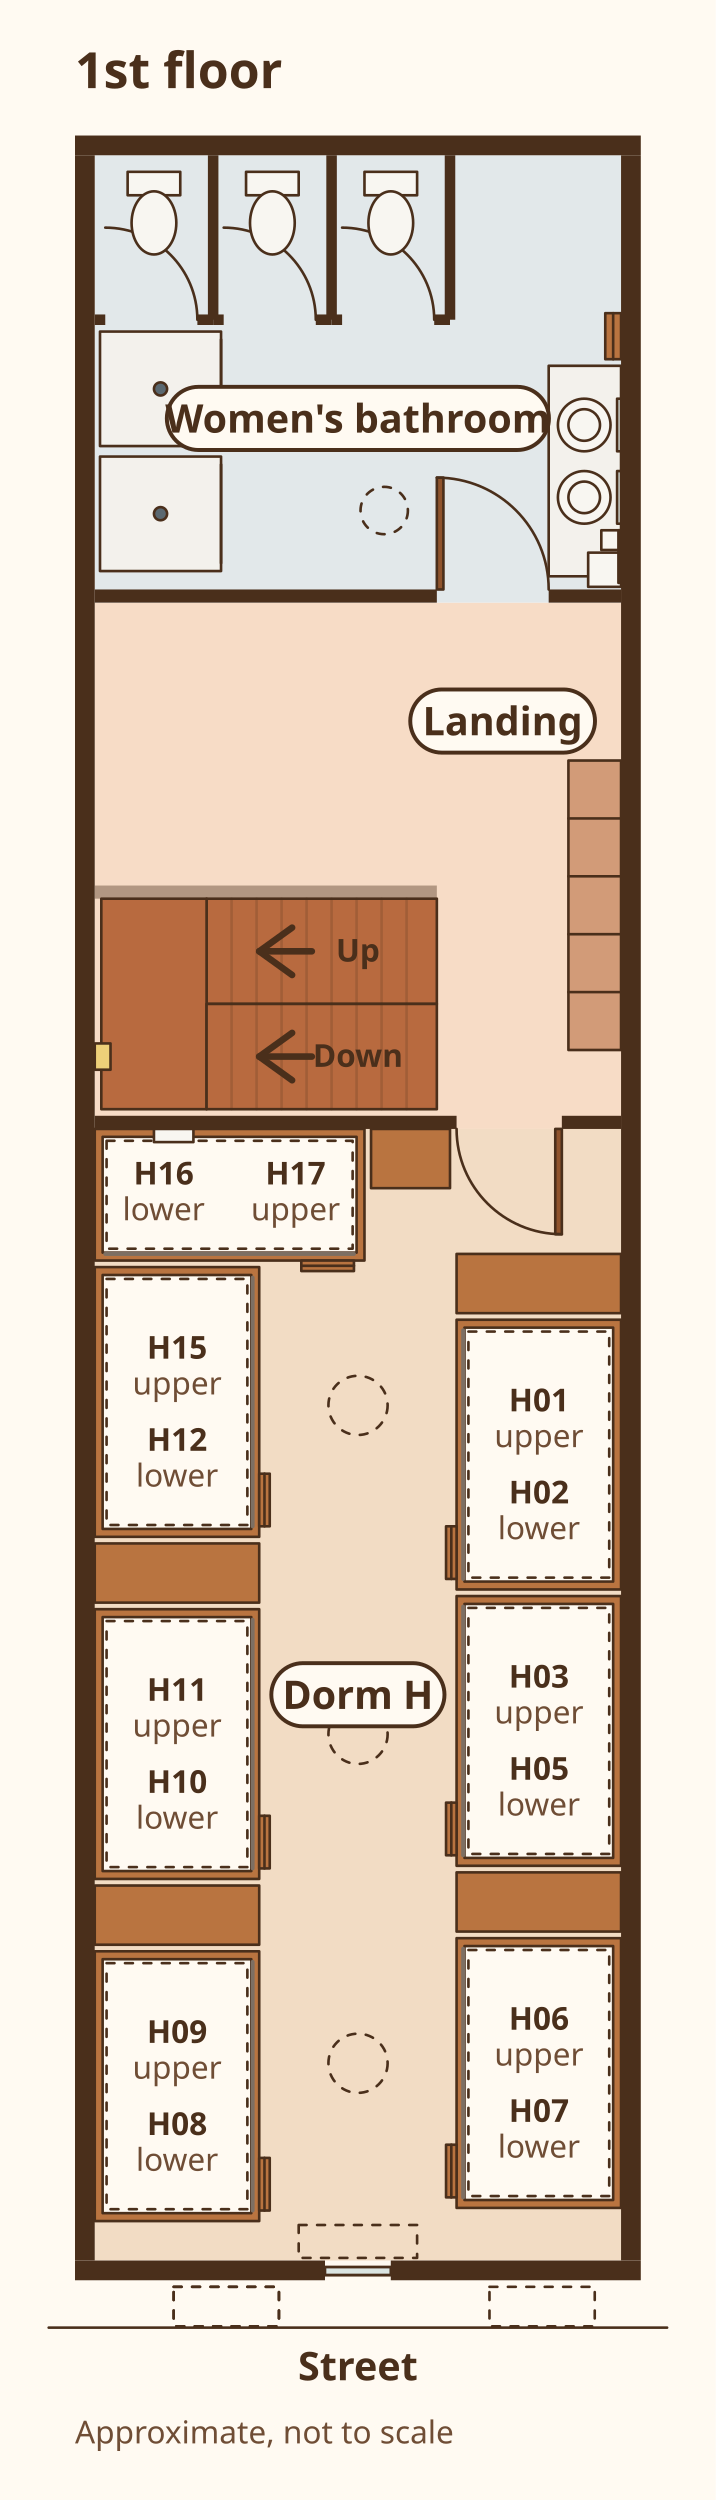
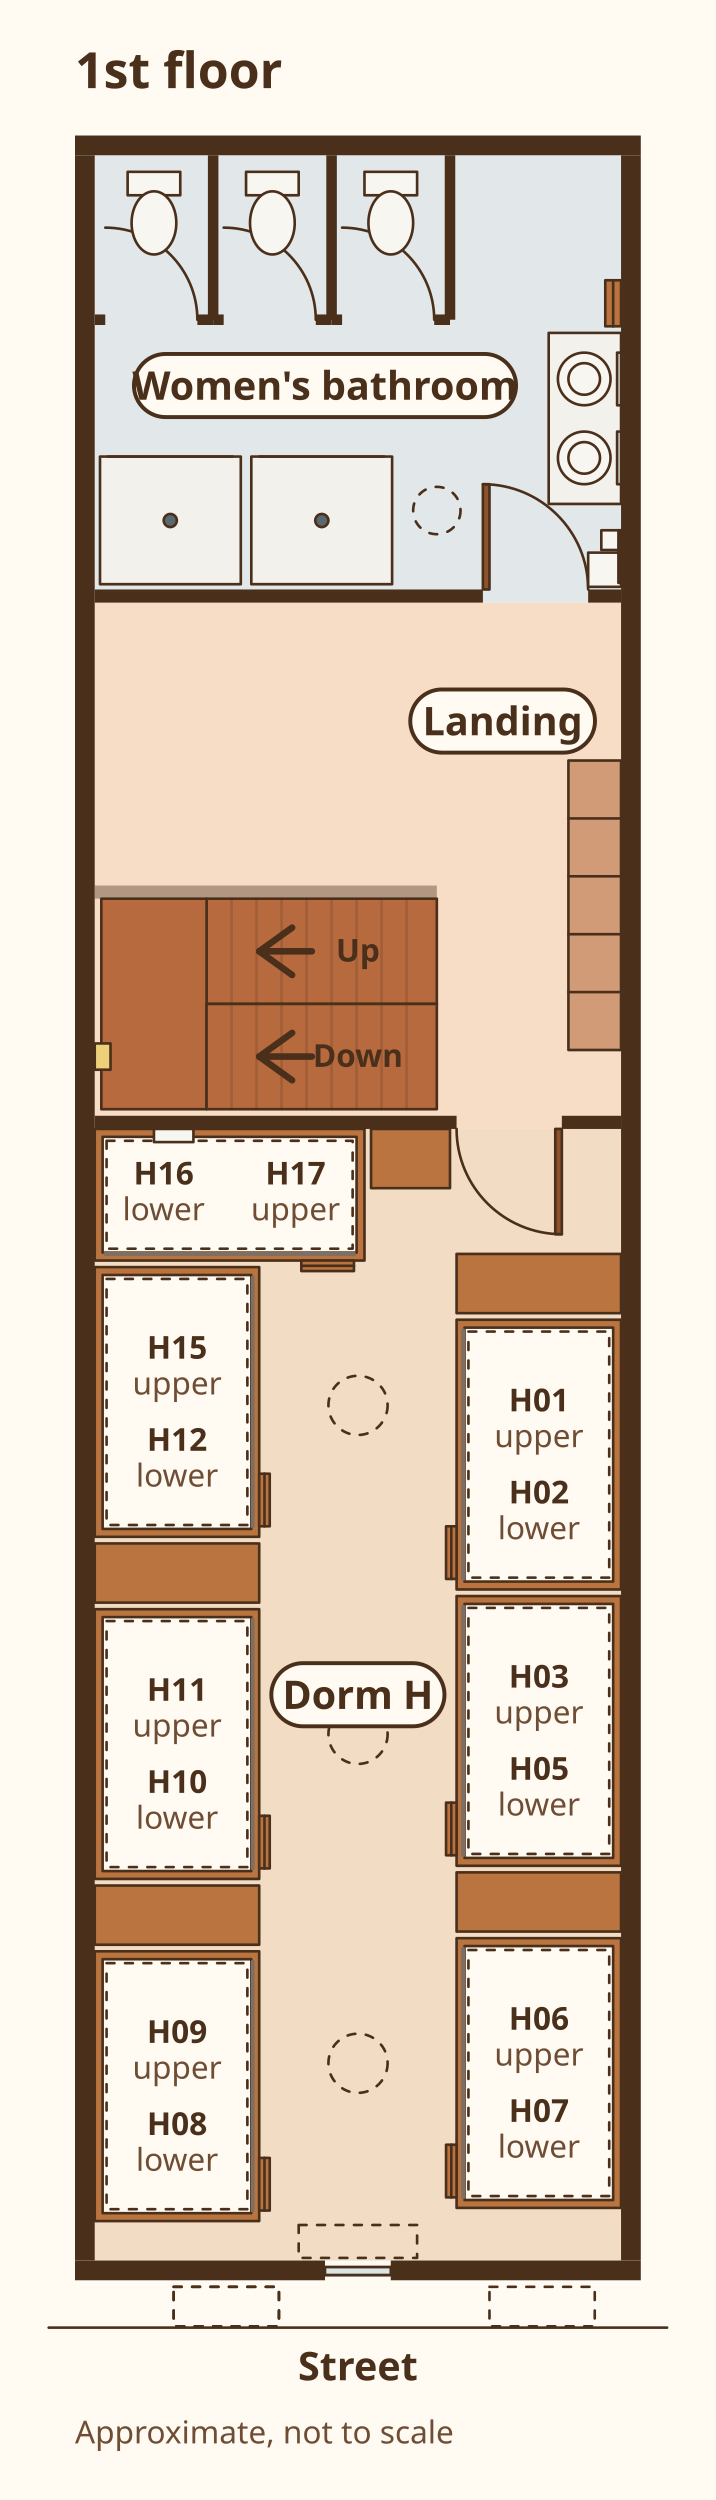
<svg xmlns="http://www.w3.org/2000/svg" class="hj-auto" viewBox="-36 -59 272 950" width="272" height="950" role="img" aria-labelledby="title desc">
  <style>.hj-auto{stroke:#4a2f1b;stroke-width:1;stroke-linecap:round;stroke-linejoin:round}.hj-auto path{vector-effect:non-scaling-stroke}.hj-auto text{stroke:none;font-family:Figtree,"Noto Sans Lao",system-ui,sans-serif}.hj-auto .b{fill:none;stroke-width:2.5}.hj-auto .dl{fill:none;stroke-dasharray:3 4}.hj-auto .h{stroke-width:1}.hj-auto .lb{fill:#fffaf2;stroke-width:1.5}.hj-auto .lc{fill:#6f4d35;font-size:12px}.hj-auto .ls{fill:#4a2f1b;font-size:12px;font-weight:600}.hj-auto .lt{fill:#4a2f1b;font-size:19px;font-weight:600}.hj-auto .lx{fill:#4a2f1b;font-size:15px;font-weight:600}.hj-auto .n{fill:none}.hj-auto .ns{stroke:none}.hj-auto .o{stroke-width:1.5}.hj-auto .tg{fill:none;stroke-opacity:.2}.hj-auto .wf{fill:#4a2f1b;stroke:none}.hj-auto .wl{fill:none;stroke-width:4;stroke-linecap:butt}.hj-auto .wp{fill:#4a2f1b;stroke:none;opacity:.4}.hj-auto .bt0{fill:#f3f1ec}.hj-auto .dp0{fill:#d29b78}.hj-auto .fs0{fill:#5a6870}.hj-auto .gl0{fill:#dbe5e2}.hj-auto .kcu{stroke:#7d6f63}.hj-auto .la0{fill:#eed079}.hj-auto .pa0{fill:#fffaf2}.hj-auto .t-path{fill:#f7dcc6}.hj-auto .t-sleep{fill:#f2dcc4}.hj-auto .t-wash{fill:#e2e8ea}.hj-auto .tc0{fill:#b86a3f}.hj-auto .wd0{fill:#b97440}.hj-auto .wh0{fill:#f8f6f1}.hj-auto .wk0{fill:#8f532c}@media (prefers-color-scheme:dark){.hj-auto{stroke:#dccdb6}.hj-auto .lb{fill:#2c1e13}.hj-auto .lc{fill:#cbb89c}.hj-auto .ls{fill:#f1e4cf}.hj-auto .lt{fill:#f1e4cf}.hj-auto .lx{fill:#f1e4cf}.hj-auto .wf{fill:#dccdb6}.hj-auto .wp{fill:#dccdb6}.hj-auto .bt0{fill:#57514b}.hj-auto .dp0{fill:#5b3726}.hj-auto .fs0{fill:#2f3a40}.hj-auto .gl0{fill:#e2b25a}.hj-auto .kcu{stroke:#5d5750}.hj-auto .la0{fill:#f2d98a}.hj-auto .pa0{fill:#3a2b1f}.hj-auto .t-path{fill:#40291b}.hj-auto .t-sleep{fill:#3f2b1d}.hj-auto .t-wash{fill:#36302b}.hj-auto .tc0{fill:#8f5334}.hj-auto .wd0{fill:#7d4526}.hj-auto .wh0{fill:#5f5a54}.hj-auto .wk0{fill:#5e3219}}</style>
  <path class="pa0 ns" d="M-36 -59L236 -59L236 891L-36 891Z" />
  <g id="floor-floor1" data-floor="floor1" data-level="1">
    <g id="area-dorm-h" data-area="dorm-h" data-kind="sleep">
      <path class="t-sleep ns" d="M0 370L200 370L200 800L0 800Z" />
    </g>
    <g id="area-landing-1" data-area="landing-1" data-kind="path">
      <path class="t-path ns" d="M0 170L200 170L200 370L0 370Z" />
    </g>
    <g id="area-bath-women" data-area="bath-women" data-kind="wash">
      <path class="t-wash ns" d="M0 0L200 0L200 170L0 170Z" />
    </g>
    <g id="fx-window-h-tall" data-fixture="window" data-area="dorm-h" data-room="dorm-h">
      <path class="gl0" d="M87.5 802.5L112.5 802.5L112.5 805.5L87.5 805.5Z" />
    </g>
    <g id="fx-window-h-small" data-fixture="window" data-area="dorm-h" data-room="dorm-h">
      <path class="gl0" d="M87.5 802.5L112.5 802.5L112.5 805.5L87.5 805.5Z" />
    </g>
    <g id="fx-ac-outdoor-1" data-fixture="ac-outdoor" data-area="dorm-h" data-room="dorm-h">
      <path class="dl" d="M30 810L70 810L70 825L30 825Z" />
    </g>
    <g id="fx-ac-outdoor-2" data-fixture="ac-outdoor" data-area="dorm-h" data-room="dorm-h">
      <path class="dl" d="M30 810L70 810L70 825L30 825Z" />
    </g>
    <g id="fx-ac-outdoor-3" data-fixture="ac-outdoor" data-area="dorm-h" data-room="dorm-h">
      <path class="dl" d="M150 810L190 810L190 825L150 825Z" />
    </g>
    <g id="fx-pod-H02" data-fixture="pod" data-label="H02" data-area="dorm-h" data-room="dorm-h">
      <path class="wd0" d="M137.5 442.5L200 442.5L200 545L137.5 545Z" />
      <path class="pa0" d="M140.5 445.5L197 445.5L197 542L140.5 542Z" />
      <path class="o n kcu" d="M140 541L140 446.5" />
      <text class="ls" x="168.8" y="512.3" text-anchor="middle" textLength="23.1" lengthAdjust="spacingAndGlyphs">H02</text>
      <text class="lc" x="168.8" y="525.9" text-anchor="middle" textLength="22.8" lengthAdjust="spacingAndGlyphs">lower</text>
    </g>
    <g id="fx-pod-H01" data-fixture="pod" data-label="H01" data-area="dorm-h" data-room="dorm-h">
      <path class="dl" d="M142 447L195.5 447L195.5 540.5L142 540.5Z" />
      <text class="ls" x="168.8" y="477.3" text-anchor="middle" textLength="23.1" lengthAdjust="spacingAndGlyphs">H01</text>
      <text class="lc" x="168.8" y="490.9" text-anchor="middle" textLength="22.7" lengthAdjust="spacingAndGlyphs">upper</text>
    </g>
    <g id="fx-ladder-h-1" data-fixture="ladder" data-area="dorm-h" data-room="dorm-h">
      <path class="wd0" d="M133.5 521L137.5 521L137.5 541L133.5 541Z" />
      <path class="h n" d="M135.5 541L135.5 521" />
    </g>
    <g id="fx-pod-H05" data-fixture="pod" data-label="H05" data-area="dorm-h" data-room="dorm-h">
      <path class="wd0" d="M137.5 547.5L200 547.5L200 650L137.5 650Z" />
      <path class="pa0" d="M140.5 550.5L197 550.5L197 647L140.5 647Z" />
      <path class="o n kcu" d="M140 646L140 551.5" />
      <text class="ls" x="168.8" y="617.3" text-anchor="middle" textLength="23.1" lengthAdjust="spacingAndGlyphs">H05</text>
      <text class="lc" x="168.8" y="630.9" text-anchor="middle" textLength="22.8" lengthAdjust="spacingAndGlyphs">lower</text>
    </g>
    <g id="fx-pod-H03" data-fixture="pod" data-label="H03" data-area="dorm-h" data-room="dorm-h">
      <path class="dl" d="M142 552L195.5 552L195.5 645.5L142 645.5Z" />
      <text class="ls" x="168.8" y="582.3" text-anchor="middle" textLength="23.1" lengthAdjust="spacingAndGlyphs">H03</text>
      <text class="lc" x="168.8" y="595.9" text-anchor="middle" textLength="22.7" lengthAdjust="spacingAndGlyphs">upper</text>
    </g>
    <g id="fx-ladder-h-2" data-fixture="ladder" data-area="dorm-h" data-room="dorm-h">
      <path class="wd0" d="M133.5 626L137.5 626L137.5 646L133.5 646Z" />
      <path class="h n" d="M135.5 646L135.5 626" />
    </g>
    <g id="fx-pod-H07" data-fixture="pod" data-label="H07" data-area="dorm-h" data-room="dorm-h">
      <path class="wd0" d="M137.5 677.5L200 677.5L200 780L137.5 780Z" />
      <path class="pa0" d="M140.5 680.5L197 680.5L197 777L140.5 777Z" />
      <path class="o n kcu" d="M140 776L140 681.5" />
      <text class="ls" x="168.8" y="747.3" text-anchor="middle" textLength="23.1" lengthAdjust="spacingAndGlyphs">H07</text>
      <text class="lc" x="168.8" y="760.9" text-anchor="middle" textLength="22.8" lengthAdjust="spacingAndGlyphs">lower</text>
    </g>
    <g id="fx-pod-H06" data-fixture="pod" data-label="H06" data-area="dorm-h" data-room="dorm-h">
      <path class="dl" d="M142 682L195.5 682L195.5 775.5L142 775.5Z" />
      <text class="ls" x="168.8" y="712.3" text-anchor="middle" textLength="23.1" lengthAdjust="spacingAndGlyphs">H06</text>
      <text class="lc" x="168.8" y="725.9" text-anchor="middle" textLength="22.7" lengthAdjust="spacingAndGlyphs">upper</text>
    </g>
    <g id="fx-ladder-h-3" data-fixture="ladder" data-area="dorm-h" data-room="dorm-h">
      <path class="wd0" d="M133.5 756L137.5 756L137.5 776L133.5 776Z" />
      <path class="h n" d="M135.5 776L135.5 756" />
    </g>
    <g id="fx-pod-H08" data-fixture="pod" data-label="H08" data-area="dorm-h" data-room="dorm-h">
      <path class="wd0" d="M0 682.5L62.5 682.5L62.5 785L0 785Z" />
      <path class="pa0" d="M3 685.5L59.5 685.5L59.5 782L3 782Z" />
      <path class="o n kcu" d="M60 781L60 686.5" />
      <text class="ls" x="31.3" y="752.3" text-anchor="middle" textLength="23.1" lengthAdjust="spacingAndGlyphs">H08</text>
      <text class="lc" x="31.3" y="765.9" text-anchor="middle" textLength="22.8" lengthAdjust="spacingAndGlyphs">lower</text>
    </g>
    <g id="fx-pod-H09" data-fixture="pod" data-label="H09" data-area="dorm-h" data-room="dorm-h">
      <path class="dl" d="M4.5 687L58 687L58 780.5L4.5 780.5Z" />
      <text class="ls" x="31.3" y="717.3" text-anchor="middle" textLength="23.1" lengthAdjust="spacingAndGlyphs">H09</text>
      <text class="lc" x="31.3" y="730.9" text-anchor="middle" textLength="22.7" lengthAdjust="spacingAndGlyphs">upper</text>
    </g>
    <g id="fx-ladder-h-4" data-fixture="ladder" data-area="dorm-h" data-room="dorm-h">
      <path class="wd0" d="M62.5 761L66.5 761L66.5 781L62.5 781Z" />
      <path class="h n" d="M64.5 781L64.5 761" />
    </g>
    <g id="fx-pod-H10" data-fixture="pod" data-label="H10" data-area="dorm-h" data-room="dorm-h">
      <path class="wd0" d="M0 552.5L62.5 552.5L62.5 655L0 655Z" />
      <path class="pa0" d="M3 555.5L59.5 555.5L59.5 652L3 652Z" />
      <path class="o n kcu" d="M60 651L60 556.5" />
      <text class="ls" x="31.3" y="622.3" text-anchor="middle" textLength="23.1" lengthAdjust="spacingAndGlyphs">H10</text>
      <text class="lc" x="31.3" y="635.9" text-anchor="middle" textLength="22.8" lengthAdjust="spacingAndGlyphs">lower</text>
    </g>
    <g id="fx-pod-H11" data-fixture="pod" data-label="H11" data-area="dorm-h" data-room="dorm-h">
      <path class="dl" d="M4.5 557L58 557L58 650.5L4.5 650.5Z" />
      <text class="ls" x="31.3" y="587.3" text-anchor="middle" textLength="23.1" lengthAdjust="spacingAndGlyphs">H11</text>
      <text class="lc" x="31.3" y="600.9" text-anchor="middle" textLength="22.7" lengthAdjust="spacingAndGlyphs">upper</text>
    </g>
    <g id="fx-ladder-h-5" data-fixture="ladder" data-area="dorm-h" data-room="dorm-h">
      <path class="wd0" d="M62.5 631L66.5 631L66.5 651L62.5 651Z" />
      <path class="h n" d="M64.5 651L64.5 631" />
    </g>
    <g id="fx-pod-H12" data-fixture="pod" data-label="H12" data-area="dorm-h" data-room="dorm-h">
      <path class="wd0" d="M0 422.5L62.5 422.5L62.5 525L0 525Z" />
      <path class="pa0" d="M3 425.5L59.5 425.5L59.5 522L3 522Z" />
      <path class="o n kcu" d="M60 521L60 426.5" />
      <text class="ls" x="31.3" y="492.3" text-anchor="middle" textLength="23.1" lengthAdjust="spacingAndGlyphs">H12</text>
      <text class="lc" x="31.3" y="505.9" text-anchor="middle" textLength="22.8" lengthAdjust="spacingAndGlyphs">lower</text>
    </g>
    <g id="fx-pod-H15" data-fixture="pod" data-label="H15" data-area="dorm-h" data-room="dorm-h">
      <path class="dl" d="M4.5 427L58 427L58 520.5L4.5 520.5Z" />
      <text class="ls" x="31.3" y="457.3" text-anchor="middle" textLength="23.1" lengthAdjust="spacingAndGlyphs">H15</text>
      <text class="lc" x="31.3" y="470.9" text-anchor="middle" textLength="22.7" lengthAdjust="spacingAndGlyphs">upper</text>
    </g>
    <g id="fx-ladder-h-6" data-fixture="ladder" data-area="dorm-h" data-room="dorm-h">
      <path class="wd0" d="M62.5 501L66.5 501L66.5 521L62.5 521Z" />
      <path class="h n" d="M64.5 521L64.5 501" />
    </g>
    <g id="fx-pod-H16" data-fixture="pod" data-label="H16" data-area="dorm-h" data-room="dorm-h">
      <path class="wd0" d="M0 370L102.5 370L102.5 420L0 420Z" />
      <path class="pa0" d="M3 373L99.5 373L99.5 417L3 417Z" />
      <path class="o n kcu" d="M4 417.5L98.5 417.5" />
      <text class="ls" x="26.2" y="391.1" text-anchor="middle" textLength="23.1" lengthAdjust="spacingAndGlyphs">H16</text>
      <text class="lc" x="26.2" y="404.7" text-anchor="middle" textLength="22.8" lengthAdjust="spacingAndGlyphs">lower</text>
    </g>
    <g id="fx-pod-H17" data-fixture="pod" data-label="H17" data-area="dorm-h" data-room="dorm-h">
      <path class="dl" d="M4.5 374.5L98 374.5L98 415.5L4.5 415.5Z" />
      <text class="ls" x="76.3" y="391.1" text-anchor="middle" textLength="23.1" lengthAdjust="spacingAndGlyphs">H17</text>
      <text class="lc" x="76.3" y="404.7" text-anchor="middle" textLength="22.7" lengthAdjust="spacingAndGlyphs">upper</text>
    </g>
    <g id="fx-ladder-h-7" data-fixture="ladder" data-area="dorm-h" data-room="dorm-h">
      <path class="wd0" d="M78.5 420L98.5 420L98.5 424L78.5 424Z" />
      <path class="h n" d="M78.5 422L98.5 422" />
    </g>
    <g id="fx-locker-H01" data-fixture="locker" data-label="H01" data-area="dorm-h" data-room="dorm-h" data-confirmed="false">
      <path class="wd0" d="M137.5 417.5L200 417.5L200 440L137.5 440Z" />
    </g>
    <g id="fx-locker-H05" data-fixture="locker" data-label="H05" data-area="dorm-h" data-room="dorm-h" data-confirmed="false">
      <path class="wd0" d="M137.5 652.5L200 652.5L200 675L137.5 675Z" />
    </g>
    <g id="fx-locker-H08" data-fixture="locker" data-label="H08" data-area="dorm-h" data-room="dorm-h" data-confirmed="false">
      <path class="wd0" d="M0 657.5L62.5 657.5L62.5 680L0 680Z" />
    </g>
    <g id="fx-locker-H11" data-fixture="locker" data-label="H11" data-area="dorm-h" data-room="dorm-h" data-confirmed="false">
      <path class="wd0" d="M0 527.5L62.5 527.5L62.5 550L0 550Z" />
    </g>
    <g id="fx-locker-H15" data-fixture="locker" data-label="H15" data-area="dorm-h" data-room="dorm-h" data-confirmed="false">
      <path class="wd0" d="M105 370L135 370L135 392.5L105 392.5Z" />
    </g>
    <g id="fx-door-dorm-h" data-fixture="door-leaf" data-label="H" data-area="dorm-h" data-room="dorm-h">
      <path class="wk0" d="M175 370L177.5 370L177.5 410L175 410Z" />
      <path class="h n" d="M177.5 410C155.4 410 137.5 392.1 137.5 370" />
    </g>
    <g id="fx-shoe-cubbies" data-fixture="shoe-cubbies" data-area="landing-1" data-room="landing-1">
      <path class="dp0" d="M180 230L200 230L200 340L180 340Z" />
      <path class="h n" d="M180 318L200 318M180 296L200 296M180 274L200 274M180 252L200 252" />
    </g>
    <g id="fx-stairs-floor2" data-fixture="stairs" data-area="landing-1" data-room="landing-1">
      <path class="tc0" d="M42.5 282.5L130 282.5L130 322.5L42.5 322.5Z" />
      <path class="tg" d="M52 322.5L52 282.5M61.5 322.5L61.5 282.5M71 322.5L71 282.5M80.5 322.5L80.5 282.5M90 322.5L90 282.5M99.5 322.5L99.5 282.5M109 322.5L109 282.5M118.5 322.5L118.5 282.5" />
      <path class="b n" d="M82.5 302.5L62.5 302.5" />
      <path class="b n" d="M75 311.5L62.5 302.5L75 293.5" />
      <text class="ls" x="100" y="306.4" text-anchor="middle" textLength="13.2" lengthAdjust="spacingAndGlyphs">Up</text>
    </g>
    <g id="fx-stairs-floor2-landing" data-fixture="stairs" data-area="landing-1" data-room="landing-1" data-confirmed="false">
      <path class="tc0" d="M2.5 282.5L42.5 282.5L42.5 362.5L2.5 362.5Z" />
    </g>
    <g id="fx-stairs-floor2-up" data-fixture="stairs" data-area="landing-1" data-room="landing-1" data-confirmed="false">
      <path class="tc0" d="M42.5 322.5L130 322.5L130 362.5L42.5 362.5Z" />
      <path class="tg" d="M52 362.5L52 322.5M61.5 362.5L61.5 322.5M71 362.5L71 322.5M80.5 362.5L80.5 322.5M90 362.5L90 322.5M99.5 362.5L99.5 322.5M109 362.5L109 322.5M118.5 362.5L118.5 322.5" />
      <path class="b n" d="M82.5 342.5L62.5 342.5" />
      <path class="b n" d="M75 351.5L62.5 342.5L75 333.5" />
      <text class="ls" x="100" y="346.4" text-anchor="middle" textLength="28.4" lengthAdjust="spacingAndGlyphs">Down</text>
    </g>
    <g id="fx-door-bath-women" data-fixture="door-leaf" data-label="Women" data-area="bath-women" data-room="bath-women">
-       <path class="wk0" d="M130 122.5L132.5 122.5L132.5 165L130 165Z" />
-       <path class="h n" d="M130 122.5C153.5 122.5 172.5 141.5 172.5 165" />
+       <path class="wk0" d="M147.5 125L150 125L150 165L147.5 165Z" />
+       <path class="h n" d="M147.5 125C169.6 125 187.5 142.9 187.5 165" />
    </g>
    <g id="fx-vanity-women" data-fixture="vanity" data-area="bath-women" data-room="bath-women">
-       <path class="bt0" d="M172.5 80L200 80L200 160L172.5 160Z" />
+       <path class="bt0" d="M172.5 67.5L200 67.5L200 132.5L172.5 132.5Z" />
    </g>
    <g id="fx-basin-women-1" data-fixture="basin" data-area="bath-women" data-room="bath-women">
-       <path class="wh0" d="M196 130C196 135.5 191.5 140 186 140C180.5 140 176 135.5 176 130C176 124.5 180.5 120 186 120C191.5 120 196 124.5 196 130Z" />
-       <path class="h n" d="M192 130C192 133.3 189.3 136 186 136C182.7 136 180 133.3 180 130C180 126.7 182.7 124 186 124C189.3 124 192 126.7 192 130Z" />
+       <path class="wh0" d="M196 115C196 120.5 191.5 125 186 125C180.5 125 176 120.5 176 115C176 109.5 180.5 105 186 105C191.5 105 196 109.5 196 115Z" />
+       <path class="h n" d="M192 115C192 118.3 189.3 121 186 121C182.7 121 180 118.3 180 115C180 111.7 182.7 109 186 109C189.3 109 192 111.7 192 115Z" />
    </g>
    <g id="fx-basin-women-2" data-fixture="basin" data-area="bath-women" data-room="bath-women">
-       <path class="wh0" d="M196 102.5C196 108 191.5 112.5 186 112.5C180.5 112.5 176 108 176 102.5C176 97 180.5 92.5 186 92.5C191.5 92.5 196 97 196 102.5Z" />
-       <path class="h n" d="M192 102.5C192 105.8 189.3 108.5 186 108.5C182.7 108.5 180 105.8 180 102.5C180 99.2 182.7 96.5 186 96.5C189.3 96.5 192 99.2 192 102.5Z" />
+       <path class="wh0" d="M196 85C196 90.5 191.5 95 186 95C180.5 95 176 90.5 176 85C176 79.5 180.5 75 186 75C191.5 75 196 79.5 196 85Z" />
+       <path class="h n" d="M192 85C192 88.3 189.3 91 186 91C182.7 91 180 88.3 180 85C180 81.7 182.7 79 186 79C189.3 79 192 81.7 192 85Z" />
    </g>
    <g id="fx-ladder-hatch-women" data-fixture="ladder-wall" data-area="bath-women" data-room="bath-women">
-       <path class="wd0" d="M194 60L200 60L200 77.5L194 77.5Z" />
-       <path class="h n" d="M197 77.5L197 60" />
+       <path class="wd0" d="M194 47.5L200 47.5L200 65L194 65Z" />
+       <path class="h n" d="M197 65L197 47.5" />
    </g>
    <g id="fx-stall-women-1" data-fixture="toilet-stall" data-area="bath-women" data-room="bath-women">
      <path class="wl" d="M45 62.5L45 0" />
      <path class="wl" d="M0 62.5L4 62.5" />
      <path class="wl" d="M39 62.5L45 62.5" />
      <path class="h n" d="M39 62.5C39 43.2 23.3 27.5 4 27.5" />
    </g>
    <g id="fx-toilet-women-1" data-fixture="toilet" data-area="bath-women" data-room="bath-women">
      <path class="wh0" d="M12.5 6.3L32.5 6.3L32.5 15.2L12.5 15.2Z" />
      <path class="wh0" d="M31 25.7C31 19.1 27.2 13.7 22.5 13.7C17.8 13.7 14 19.1 14 25.7C14 32.4 17.8 37.7 22.5 37.7C27.2 37.7 31 32.4 31 25.7Z" />
    </g>
    <g id="fx-stall-women-2" data-fixture="toilet-stall" data-area="bath-women" data-room="bath-women">
      <path class="wl" d="M90 62.5L90 0" />
      <path class="wl" d="M45 62.5L49 62.5" />
      <path class="wl" d="M84 62.5L90 62.5" />
      <path class="h n" d="M84 62.5C84 43.2 68.3 27.5 49 27.5" />
    </g>
    <g id="fx-toilet-women-2" data-fixture="toilet" data-area="bath-women" data-room="bath-women">
      <path class="wh0" d="M57.5 6.3L77.5 6.3L77.5 15.2L57.5 15.2Z" />
      <path class="wh0" d="M76 25.7C76 19.1 72.2 13.7 67.5 13.7C62.8 13.7 59 19.1 59 25.7C59 32.4 62.8 37.7 67.5 37.7C72.2 37.7 76 32.4 76 25.7Z" />
    </g>
    <g id="fx-stall-women-3" data-fixture="toilet-stall" data-area="bath-women" data-room="bath-women">
      <path class="wl" d="M135 62.5L135 0" />
      <path class="wl" d="M90 62.5L94 62.5" />
      <path class="wl" d="M129 62.5L135 62.5" />
      <path class="h n" d="M129 62.5C129 43.2 113.3 27.5 94 27.5" />
    </g>
    <g id="fx-toilet-women-3" data-fixture="toilet" data-area="bath-women" data-room="bath-women">
      <path class="wh0" d="M102.5 6.3L122.5 6.3L122.5 15.2L102.5 15.2Z" />
      <path class="wh0" d="M121 25.7C121 19.1 117.2 13.7 112.5 13.7C107.8 13.7 104 19.1 104 25.7C104 32.4 107.8 37.7 112.5 37.7C117.2 37.7 121 32.4 121 25.7Z" />
    </g>
    <g id="fx-shower-women-1" data-fixture="shower" data-area="bath-women" data-room="bath-women">
-       <path class="bt0" d="M2 114.5L48 114.5L48 158L2 158Z" />
-       <path class="fs0" d="M27.5 136.2C27.5 137.6 26.4 138.7 25 138.7C23.6 138.7 22.5 137.6 22.5 136.2C22.5 134.9 23.6 133.7 25 133.7C26.4 133.7 27.5 134.9 27.5 136.2Z" />
-       <path class="h n" d="M48 155L48 117.5" />
+       <path class="bt0" d="M2 114.5L55.5 114.5L55.5 163L2 163Z" />
+       <path class="fs0" d="M31.2 138.8C31.2 140.1 30.1 141.3 28.7 141.3C27.4 141.3 26.2 140.1 26.2 138.8C26.2 137.4 27.4 136.3 28.7 136.3C30.1 136.3 31.2 137.4 31.2 138.8Z" />
+       <path class="h n" d="M5 114.5L52.5 114.5" />
    </g>
    <g id="fx-shower-women-2" data-fixture="shower" data-area="bath-women" data-room="bath-women">
-       <path class="bt0" d="M2 67L48 67L48 110.5L2 110.5Z" />
-       <path class="fs0" d="M27.5 88.8C27.5 90.1 26.4 91.3 25 91.3C23.6 91.3 22.5 90.1 22.5 88.8C22.5 87.4 23.6 86.3 25 86.3C26.4 86.3 27.5 87.4 27.5 88.8Z" />
-       <path class="h n" d="M48 107.5L48 70" />
+       <path class="bt0" d="M59.5 114.5L113 114.5L113 163L59.5 163Z" />
+       <path class="fs0" d="M88.8 138.8C88.8 140.1 87.6 141.3 86.3 141.3C84.9 141.3 83.8 140.1 83.8 138.8C83.8 137.4 84.9 136.3 86.3 136.3C87.6 136.3 88.8 137.4 88.8 138.8Z" />
+       <path class="h n" d="M62.5 114.5L110 114.5" />
    </g>
    <g id="fx-ac-h" data-fixture="ac-indoor" data-area="dorm-h" data-room="dorm-h">
      <path class="dl" d="M77.5 786.5L122.5 786.5L122.5 799L77.5 799Z" />
    </g>
    <g id="fx-fan-h-1" data-fixture="fan-ceiling" data-area="dorm-h" data-room="dorm-h">
      <path class="dl" d="M111.3 725C111.3 731.2 106.2 736.3 100 736.3C93.8 736.3 88.8 731.2 88.8 725C88.8 718.8 93.8 713.8 100 713.8C106.2 713.8 111.3 718.8 111.3 725Z" />
    </g>
    <g id="fx-fan-h-2" data-fixture="fan-ceiling" data-area="dorm-h" data-room="dorm-h">
      <path class="dl" d="M111.3 600C111.3 606.2 106.2 611.3 100 611.3C93.8 611.3 88.8 606.2 88.8 600C88.8 593.8 93.8 588.8 100 588.8C106.2 588.8 111.3 593.8 111.3 600Z" />
    </g>
    <g id="fx-fan-h-3" data-fixture="fan-ceiling" data-area="dorm-h" data-room="dorm-h">
      <path class="dl" d="M111.3 475C111.3 481.2 106.2 486.3 100 486.3C93.8 486.3 88.8 481.2 88.8 475C88.8 468.8 93.8 463.8 100 463.8C106.2 463.8 111.3 468.8 111.3 475Z" />
    </g>
    <g id="fx-fan-exhaust-h" data-fixture="fan-exhaust" data-area="dorm-h" data-room="dorm-h">
      <path class="wh0" d="M22.5 370L37.5 370L37.5 375L22.5 375Z" />
    </g>
    <g id="fx-wall-lamp-1" data-fixture="wall-lamp" data-area="landing-1" data-room="landing-1">
      <path class="la0" d="M0 337.5L6 337.5L6 347.5L0 347.5Z" />
    </g>
    <g id="fx-mirror-women-1" data-fixture="mirror" data-area="bath-women" data-room="bath-women">
-       <path class="gl0" d="M198.5 120L200 120L200 140L198.5 140Z" />
+       <path class="gl0" d="M198.5 105L200 105L200 125L198.5 125Z" />
    </g>
    <g id="fx-mirror-women-2" data-fixture="mirror" data-area="bath-women" data-room="bath-women">
-       <path class="gl0" d="M198.5 92.5L200 92.5L200 112.5L198.5 112.5Z" />
+       <path class="gl0" d="M198.5 75L200 75L200 95L198.5 95Z" />
    </g>
    <g id="fx-hand-dryer-women" data-fixture="hand-dryer" data-area="bath-women" data-room="bath-women">
      <path class="wh0" d="M187.5 151L200 151L200 164L187.5 164Z" />
    </g>
    <g id="fx-hair-dryer-women" data-fixture="hair-dryer" data-area="bath-women" data-room="bath-women">
      <path class="wh0" d="M192.5 142.5L200 142.5L200 150L192.5 150Z" />
    </g>
    <g id="fx-sign-rules-women" data-fixture="sign-plate" data-label="Bathroom rules" data-area="bath-women" data-room="bath-women">
      <path class="wh0" d="M199 142.5L200 142.5L200 162.5L199 162.5Z" />
    </g>
    <g id="fx-fan-women" data-fixture="fan" data-area="bath-women" data-room="bath-women">
-       <path class="dl" d="M119 135C119 140 115 144 110 144C105 144 101 140 101 135C101 130 105 126 110 126C115 126 119 130 119 135Z" />
+       <path class="dl" d="M139 135C139 140 135 144 130 144C125 144 121 140 121 135C121 130 125 126 130 126C135 126 139 130 139 135Z" />
    </g>
    <g data-walls="">
      <path class="wf" d="M-7.5 800L87.5 800L87.5 807.5L-7.5 807.5Z" />
      <path class="wf" d="M112.5 800L207.5 800L207.5 807.5L112.5 807.5Z" />
      <path class="wf" d="M-7.5 0L0 0L0 800L-7.5 800Z" />
      <path class="wf" d="M200 0L207.5 0L207.5 800L200 800Z" />
      <path class="wf" d="M-7.5 -7.5L207.5 -7.5L207.5 0L-7.5 0Z" />
      <path class="wf" d="M0 365L137.5 365L137.5 370L0 370Z" />
      <path class="wf" d="M177.5 365L200 365L200 370L177.5 370Z" />
      <path class="wp" d="M0 277.5L130 277.5L130 282.5L0 282.5Z" />
-       <path class="wf" d="M0 165L130 165L130 170L0 170Z" />
-       <path class="wf" d="M172.5 165L200 165L200 170L172.5 170Z" />
+       <path class="wf" d="M0 165L147.5 165L147.5 170L0 170Z" />
+       <path class="wf" d="M187.5 165L200 165L200 170L187.5 170Z" />
    </g>
    <g id="labels-floor1" data-labels="" data-floor="floor1">
      <path class="lb" d="M79.1 573L120.9 573C127.5 573 132.9 578.4 132.9 585L132.9 585C132.9 591.6 127.5 597 120.9 597L79.1 597C72.5 597 67.1 591.6 67.1 585L67.1 585C67.1 578.4 72.5 573 79.1 573Z" />
      <text class="lx" x="100" y="590.4" text-anchor="middle" textLength="49.8" lengthAdjust="spacingAndGlyphs">Dorm H</text>
      <path class="lb" d="M131.9 203L178.1 203C184.7 203 190.1 208.4 190.1 215L190.1 215C190.1 221.6 184.7 227 178.1 227L131.9 227C125.3 227 119.9 221.6 119.9 215L119.9 215C119.9 208.4 125.3 203 131.9 203Z" />
      <text class="lx" x="155" y="220.4" text-anchor="middle" textLength="54.2" lengthAdjust="spacingAndGlyphs">Landing</text>
-       <path class="lb" d="M39.4 88L160.6 88C167.2 88 172.6 93.4 172.6 100L172.6 100C172.6 106.6 167.2 112 160.6 112L39.4 112C32.8 112 27.4 106.6 27.4 100L27.4 100C27.4 93.4 32.8 88 39.4 88Z" />
-       <text class="lx" x="100" y="105.4" text-anchor="middle" textLength="129.2" lengthAdjust="spacingAndGlyphs">Women's bathroom</text>
+       <path class="lb" d="M26.9 75.5L148.1 75.5C154.7 75.5 160.1 80.9 160.1 87.5L160.1 87.5C160.1 94.1 154.7 99.5 148.1 99.5L26.9 99.5C20.3 99.5 14.9 94.1 14.9 87.5L14.9 87.5C14.9 80.9 20.3 75.5 26.9 75.5Z" />
+       <text class="lx" x="87.5" y="92.9" text-anchor="middle" textLength="129.2" lengthAdjust="spacingAndGlyphs">Women's bathroom</text>
    </g>
  </g>
  <text class="lt" x="-7.5" y="-25.5" textLength="71.6" lengthAdjust="spacingAndGlyphs">1st floor</text>
  <path class="h" d="M-17.5 825.5L217.5 825.5" />
  <text class="lx" x="100" y="845.5" text-anchor="middle" textLength="42.3" lengthAdjust="spacingAndGlyphs">Street</text>
  <text class="lc" x="-7.5" y="869.5" textLength="137.9" lengthAdjust="spacingAndGlyphs">Approximate, not to scale</text>
</svg>
